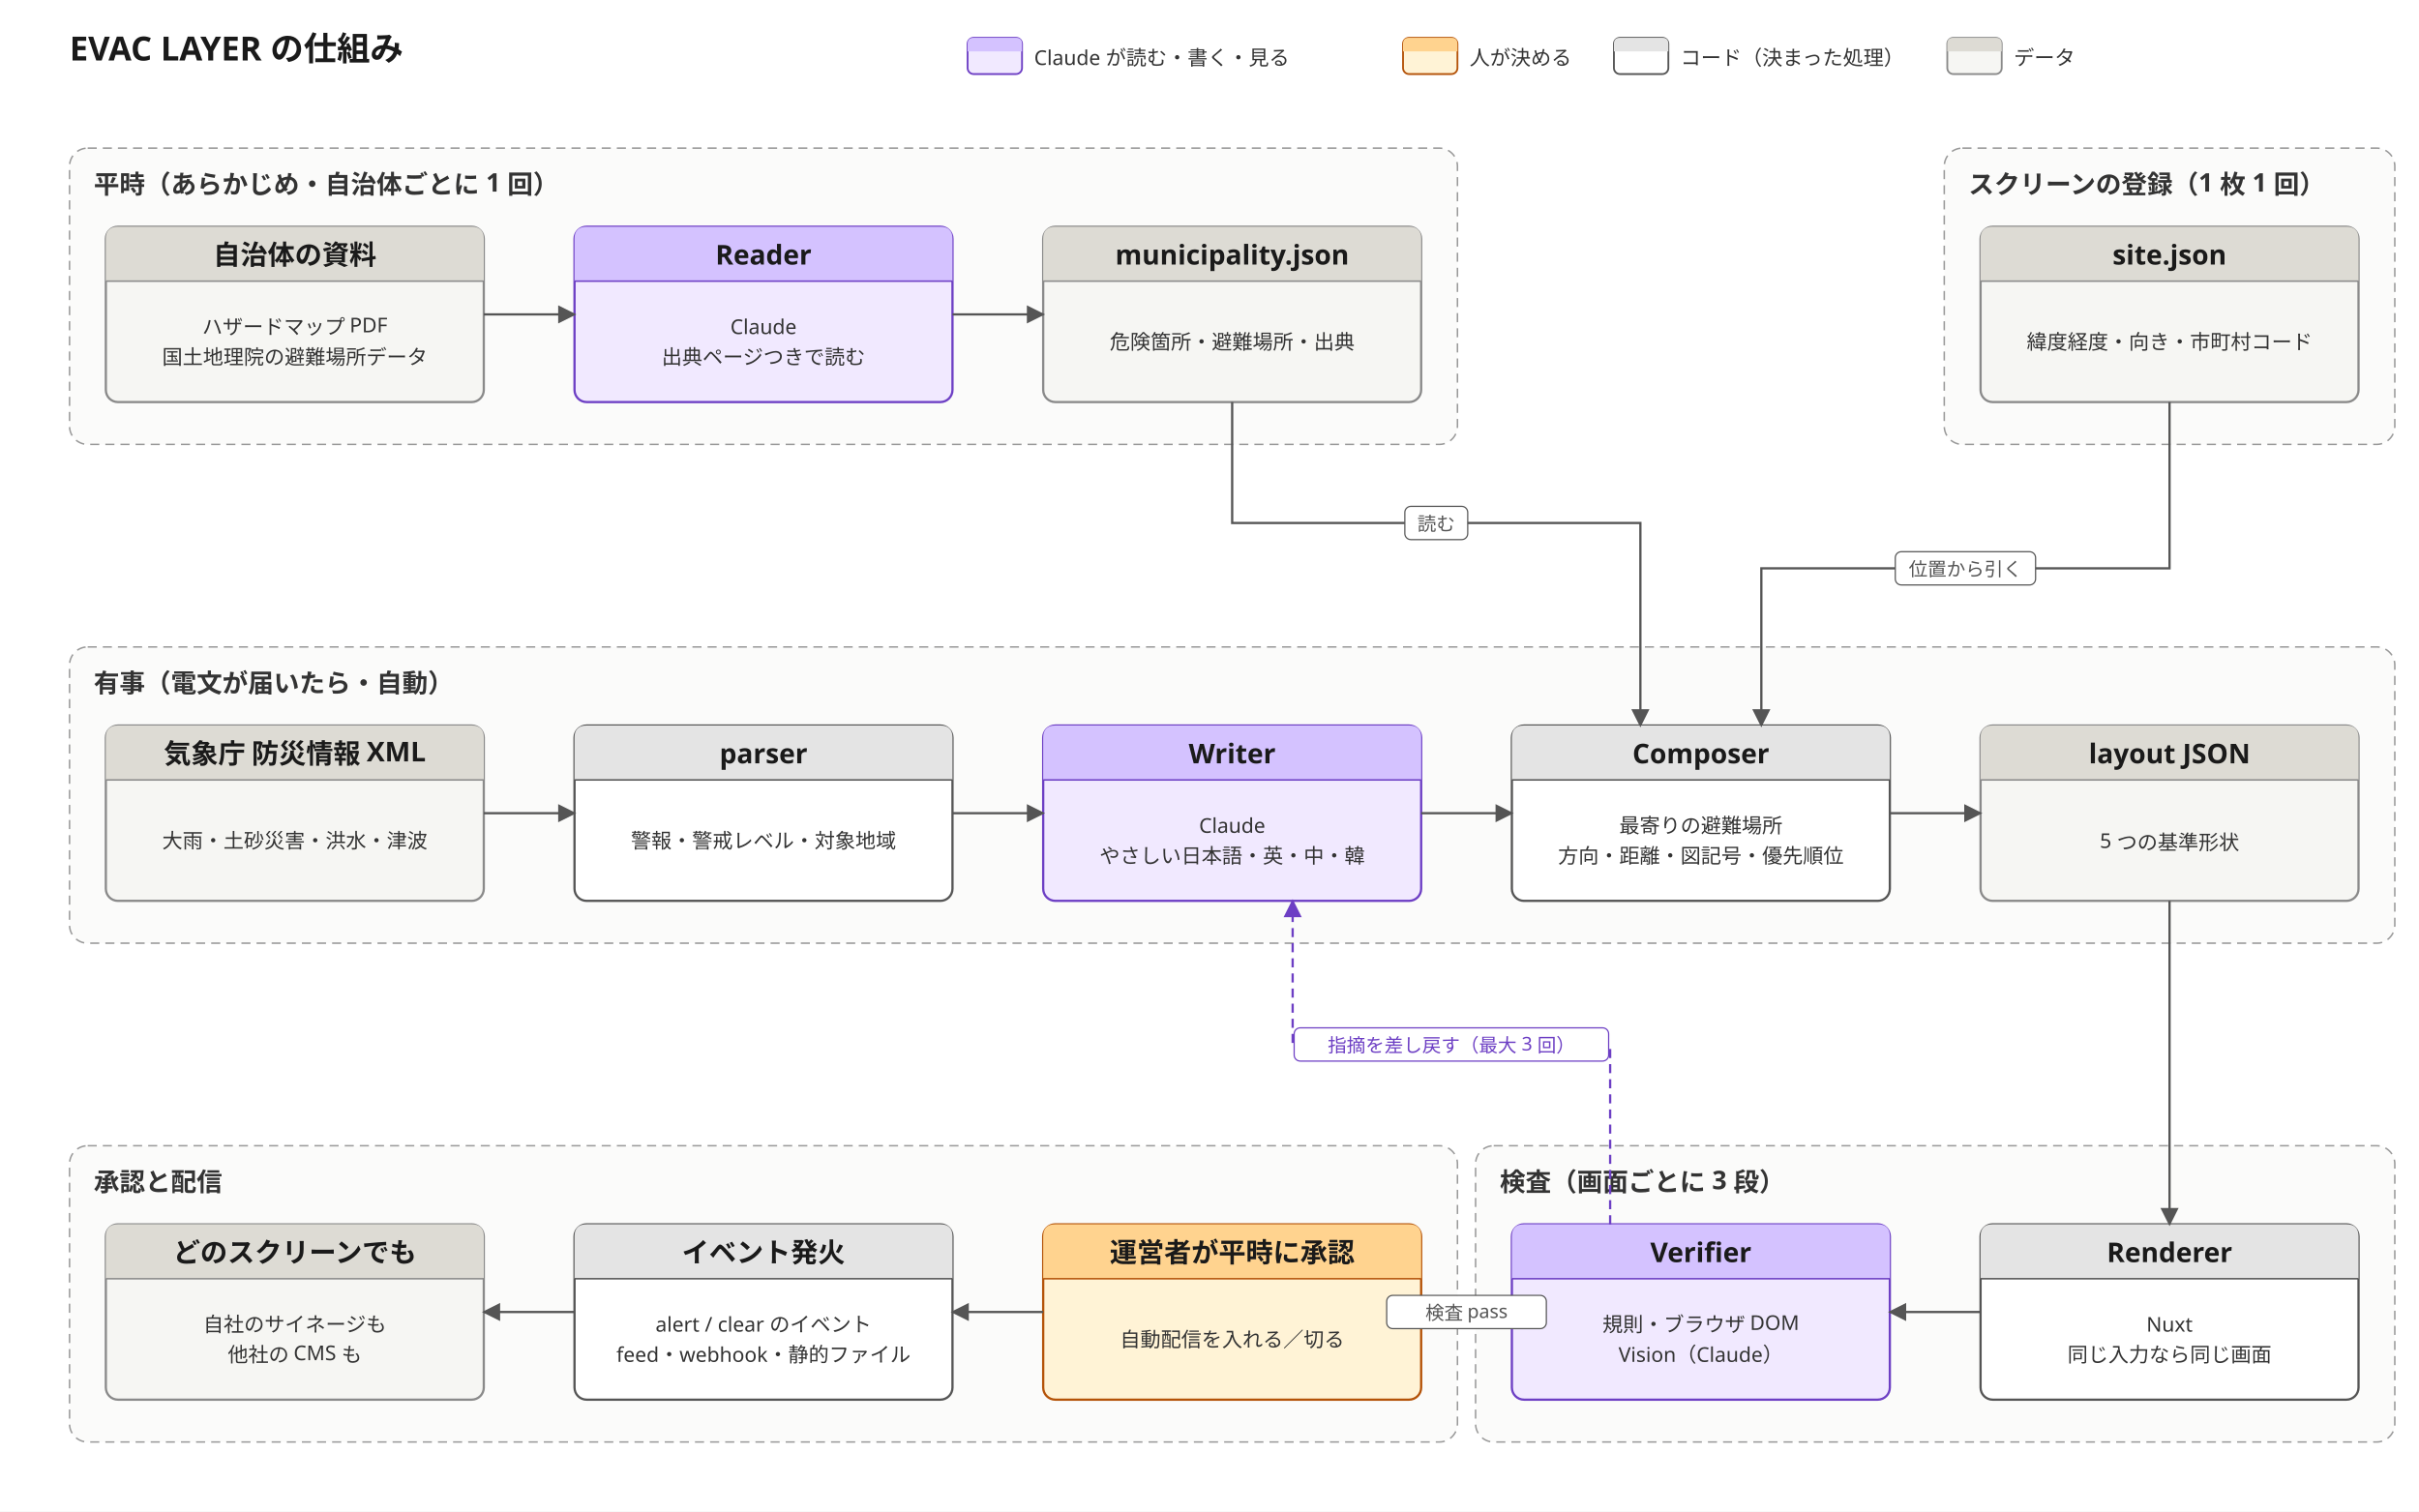
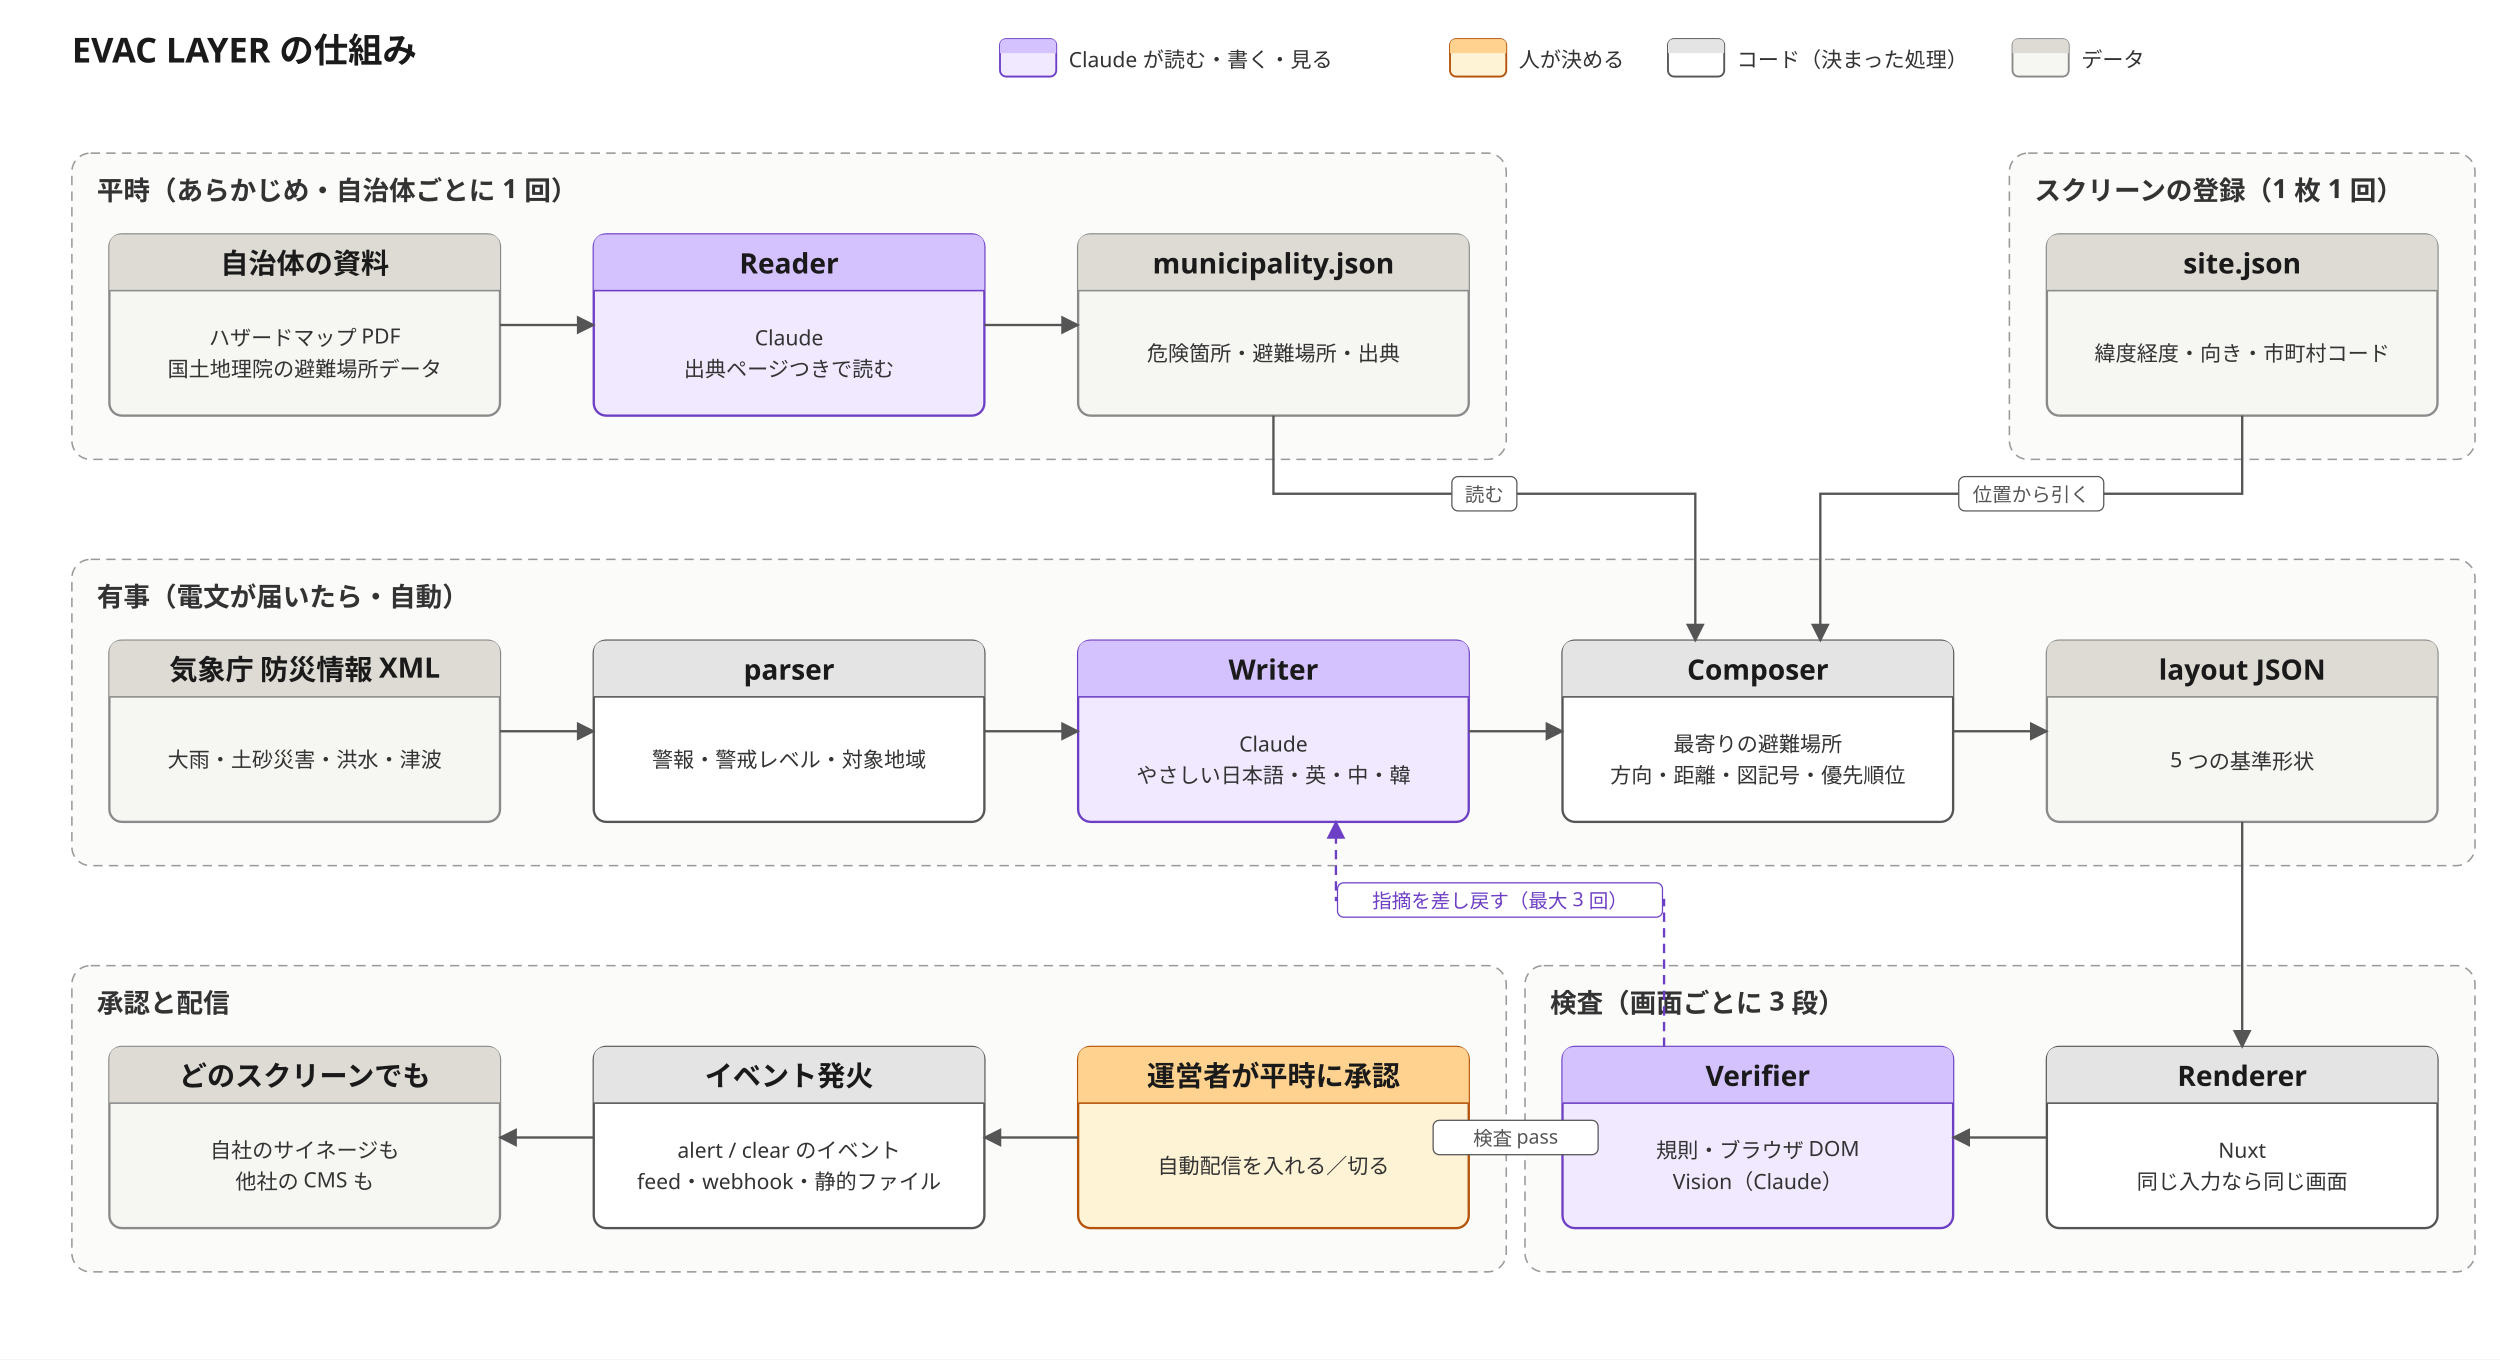
- <svg xmlns="http://www.w3.org/2000/svg" width="1600" height="1000" viewBox="0 0 1600 1000" font-family="'Noto Sans JP','Hiragino Sans','Yu Gothic',sans-serif">
+ <svg xmlns="http://www.w3.org/2000/svg" width="1600" height="870" viewBox="0 0 1600 870" font-family="'Noto Sans JP','Hiragino Sans','Yu Gothic',sans-serif">
  <defs>
    <marker id="ah" viewBox="0 0 10 10" refX="9" refY="5" markerWidth="8" markerHeight="8" orient="auto-start-reverse">
      <path d="M 0 0 L 10 5 L 0 10 z" fill="#555" />
    </marker>
    <marker id="ahp" viewBox="0 0 10 10" refX="9" refY="5" markerWidth="8" markerHeight="8" orient="auto-start-reverse">
      <path d="M 0 0 L 10 5 L 0 10 z" fill="#6d3fc4" />
    </marker>
  </defs>
-   <rect width="1600" height="1000" fill="#ffffff" />
+   <rect width="1600" height="870" fill="#ffffff" />
  <text x="46" y="40" font-size="22" font-weight="700" fill="#1a1a1a">EVAC LAYER の仕組み</text>
  <rect x="640" y="25" width="36" height="24" rx="4" fill="#f1e9ff" stroke="#6d3fc4" stroke-width="1.2" />
  <path d="M 644,25 H 672 Q 676,25 676,29 V 34 H 640 V 29 Q 640,25 644,25 Z" fill="#d4c2ff" />
  <text x="684" y="43" font-size="13.5" fill="#333">Claude が読む・書く・見る</text>
  <rect x="928.0" y="25" width="36" height="24" rx="4" fill="#fff3d6" stroke="#b45309" stroke-width="1.2" />
  <path d="M 932.0,25 H 960.0 Q 964.0,25 964.0,29 V 34 H 928.0 V 29 Q 928.0,25 932.0,25 Z" fill="#ffd38f" />
  <text x="972.0" y="43" font-size="13.5" fill="#333">人が決める</text>
  <rect x="1067.5" y="25" width="36" height="24" rx="4" fill="#ffffff" stroke="#555555" stroke-width="1.2" />
  <path d="M 1071.5,25 H 1099.5 Q 1103.5,25 1103.5,29 V 34 H 1067.5 V 29 Q 1067.5,25 1071.5,25 Z" fill="#e4e4e4" />
  <text x="1111.5" y="43" font-size="13.5" fill="#333">コード（決まった処理）</text>
  <rect x="1288.0" y="25" width="36" height="24" rx="4" fill="#f6f6f3" stroke="#8a8a8a" stroke-width="1.2" />
  <path d="M 1292.0,25 H 1320.0 Q 1324.0,25 1324.0,29 V 34 H 1288.0 V 29 Q 1288.0,25 1292.0,25 Z" fill="#dddbd4" />
  <text x="1332.0" y="43" font-size="13.5" fill="#333">データ</text>
  <rect x="46" y="98" width="918" height="196" rx="12" fill="#fbfbfa" stroke="#9a9a9a" stroke-width="1" stroke-dasharray="6 4" />
  <text x="62" y="128" font-size="17" font-weight="700" fill="#333">平時（あらかじめ・自治体ごとに 1 回）</text>
  <rect x="1286" y="98" width="298" height="196" rx="12" fill="#fbfbfa" stroke="#9a9a9a" stroke-width="1" stroke-dasharray="6 4" />
  <text x="1302" y="128" font-size="17" font-weight="700" fill="#333">スクリーンの登録（1 枚 1 回）</text>
-   <rect x="46" y="428" width="1538" height="196" rx="12" fill="#fbfbfa" stroke="#9a9a9a" stroke-width="1" stroke-dasharray="6 4" />
-   <text x="62" y="458" font-size="17" font-weight="700" fill="#333">有事（電文が届いたら・自動）</text>
-   <rect x="976" y="758" width="608" height="196" rx="12" fill="#fbfbfa" stroke="#9a9a9a" stroke-width="1" stroke-dasharray="6 4" />
-   <text x="992" y="788" font-size="17" font-weight="700" fill="#333">検査（画面ごとに 3 段）</text>
-   <rect x="46" y="758" width="918" height="196" rx="12" fill="#fbfbfa" stroke="#9a9a9a" stroke-width="1" stroke-dasharray="6 4" />
-   <text x="62" y="788" font-size="17" font-weight="700" fill="#333">承認と配信</text>
+   <rect x="46" y="358" width="1538" height="196" rx="12" fill="#fbfbfa" stroke="#9a9a9a" stroke-width="1" stroke-dasharray="6 4" />
+   <text x="62" y="388" font-size="17" font-weight="700" fill="#333">有事（電文が届いたら・自動）</text>
+   <rect x="976" y="618" width="608" height="196" rx="12" fill="#fbfbfa" stroke="#9a9a9a" stroke-width="1" stroke-dasharray="6 4" />
+   <text x="992" y="648" font-size="17" font-weight="700" fill="#333">検査（画面ごとに 3 段）</text>
+   <rect x="46" y="618" width="918" height="196" rx="12" fill="#fbfbfa" stroke="#9a9a9a" stroke-width="1" stroke-dasharray="6 4" />
+   <text x="62" y="648" font-size="17" font-weight="700" fill="#333">承認と配信</text>
  <rect x="70" y="150" width="250" height="116" rx="8" fill="#f6f6f3" stroke="#8a8a8a" stroke-width="1.5" />
  <path d="M 78,150 H 312 Q 320,150 320,158 V 186 H 70 V 158 Q 70,150 78,150 Z" fill="#dddbd4" />
  <line x1="70" y1="186" x2="320" y2="186" stroke="#8a8a8a" stroke-width="1" />
  <text x="195.0" y="175" text-anchor="middle" font-size="18" font-weight="700" fill="#1a1a1a">自治体の資料</text>
  <text x="195.0" y="221.0" text-anchor="middle" font-size="13.5" fill="#333">ハザードマップ PDF</text>
  <text x="195.0" y="241.0" text-anchor="middle" font-size="13.5" fill="#333">国土地理院の避難場所データ</text>
  <rect x="380" y="150" width="250" height="116" rx="8" fill="#f1e9ff" stroke="#6d3fc4" stroke-width="1.5" />
  <path d="M 388,150 H 622 Q 630,150 630,158 V 186 H 380 V 158 Q 380,150 388,150 Z" fill="#d4c2ff" />
  <line x1="380" y1="186" x2="630" y2="186" stroke="#6d3fc4" stroke-width="1" />
  <text x="505.0" y="175" text-anchor="middle" font-size="18" font-weight="700" fill="#1a1a1a">Reader</text>
  <text x="505.0" y="221.0" text-anchor="middle" font-size="13.5" fill="#333">Claude</text>
  <text x="505.0" y="241.0" text-anchor="middle" font-size="13.5" fill="#333">出典ページつきで読む</text>
  <rect x="690" y="150" width="250" height="116" rx="8" fill="#f6f6f3" stroke="#8a8a8a" stroke-width="1.5" />
  <path d="M 698,150 H 932 Q 940,150 940,158 V 186 H 690 V 158 Q 690,150 698,150 Z" fill="#dddbd4" />
  <line x1="690" y1="186" x2="940" y2="186" stroke="#8a8a8a" stroke-width="1" />
  <text x="815.0" y="175" text-anchor="middle" font-size="18" font-weight="700" fill="#1a1a1a">municipality.json</text>
  <text x="815.0" y="231.0" text-anchor="middle" font-size="13.5" fill="#333">危険箇所・避難場所・出典</text>
  <rect x="1310" y="150" width="250" height="116" rx="8" fill="#f6f6f3" stroke="#8a8a8a" stroke-width="1.5" />
  <path d="M 1318,150 H 1552 Q 1560,150 1560,158 V 186 H 1310 V 158 Q 1310,150 1318,150 Z" fill="#dddbd4" />
  <line x1="1310" y1="186" x2="1560" y2="186" stroke="#8a8a8a" stroke-width="1" />
  <text x="1435.0" y="175" text-anchor="middle" font-size="18" font-weight="700" fill="#1a1a1a">site.json</text>
  <text x="1435.0" y="231.0" text-anchor="middle" font-size="13.5" fill="#333">緯度経度・向き・市町村コード</text>
  <path d="M 320,208.0 L 380,208.0" fill="none" stroke="#555" stroke-width="1.5" marker-end="url(#ah)" />
  <path d="M 630,208.0 L 690,208.0" fill="none" stroke="#555" stroke-width="1.5" marker-end="url(#ah)" />
-   <rect x="70" y="480" width="250" height="116" rx="8" fill="#f6f6f3" stroke="#8a8a8a" stroke-width="1.5" />
-   <path d="M 78,480 H 312 Q 320,480 320,488 V 516 H 70 V 488 Q 70,480 78,480 Z" fill="#dddbd4" />
-   <line x1="70" y1="516" x2="320" y2="516" stroke="#8a8a8a" stroke-width="1" />
-   <text x="195.0" y="505" text-anchor="middle" font-size="18" font-weight="700" fill="#1a1a1a">気象庁 防災情報 XML</text>
-   <text x="195.0" y="561.0" text-anchor="middle" font-size="13.5" fill="#333">大雨・土砂災害・洪水・津波</text>
-   <rect x="380" y="480" width="250" height="116" rx="8" fill="#ffffff" stroke="#555555" stroke-width="1.5" />
-   <path d="M 388,480 H 622 Q 630,480 630,488 V 516 H 380 V 488 Q 380,480 388,480 Z" fill="#e4e4e4" />
-   <line x1="380" y1="516" x2="630" y2="516" stroke="#555555" stroke-width="1" />
-   <text x="505.0" y="505" text-anchor="middle" font-size="18" font-weight="700" fill="#1a1a1a">parser</text>
-   <text x="505.0" y="561.0" text-anchor="middle" font-size="13.5" fill="#333">警報・警戒レベル・対象地域</text>
-   <rect x="690" y="480" width="250" height="116" rx="8" fill="#f1e9ff" stroke="#6d3fc4" stroke-width="1.5" />
-   <path d="M 698,480 H 932 Q 940,480 940,488 V 516 H 690 V 488 Q 690,480 698,480 Z" fill="#d4c2ff" />
-   <line x1="690" y1="516" x2="940" y2="516" stroke="#6d3fc4" stroke-width="1" />
-   <text x="815.0" y="505" text-anchor="middle" font-size="18" font-weight="700" fill="#1a1a1a">Writer</text>
-   <text x="815.0" y="551.0" text-anchor="middle" font-size="13.5" fill="#333">Claude</text>
-   <text x="815.0" y="571.0" text-anchor="middle" font-size="13.5" fill="#333">やさしい日本語・英・中・韓</text>
-   <rect x="1000" y="480" width="250" height="116" rx="8" fill="#ffffff" stroke="#555555" stroke-width="1.5" />
-   <path d="M 1008,480 H 1242 Q 1250,480 1250,488 V 516 H 1000 V 488 Q 1000,480 1008,480 Z" fill="#e4e4e4" />
-   <line x1="1000" y1="516" x2="1250" y2="516" stroke="#555555" stroke-width="1" />
-   <text x="1125.0" y="505" text-anchor="middle" font-size="18" font-weight="700" fill="#1a1a1a">Composer</text>
-   <text x="1125.0" y="551.0" text-anchor="middle" font-size="13.5" fill="#333">最寄りの避難場所</text>
-   <text x="1125.0" y="571.0" text-anchor="middle" font-size="13.5" fill="#333">方向・距離・図記号・優先順位</text>
-   <rect x="1310" y="480" width="250" height="116" rx="8" fill="#f6f6f3" stroke="#8a8a8a" stroke-width="1.5" />
-   <path d="M 1318,480 H 1552 Q 1560,480 1560,488 V 516 H 1310 V 488 Q 1310,480 1318,480 Z" fill="#dddbd4" />
-   <line x1="1310" y1="516" x2="1560" y2="516" stroke="#8a8a8a" stroke-width="1" />
-   <text x="1435.0" y="505" text-anchor="middle" font-size="18" font-weight="700" fill="#1a1a1a">layout JSON</text>
-   <text x="1435.0" y="561.0" text-anchor="middle" font-size="13.5" fill="#333">5 つの基準形状</text>
-   <path d="M 320,538.0 L 380,538.0" fill="none" stroke="#555" stroke-width="1.5" marker-end="url(#ah)" />
-   <path d="M 630,538.0 L 690,538.0" fill="none" stroke="#555" stroke-width="1.5" marker-end="url(#ah)" />
-   <path d="M 940,538.0 L 1000,538.0" fill="none" stroke="#555" stroke-width="1.5" marker-end="url(#ah)" />
-   <path d="M 1250,538.0 L 1310,538.0" fill="none" stroke="#555" stroke-width="1.5" marker-end="url(#ah)" />
-   <rect x="1310" y="810" width="250" height="116" rx="8" fill="#ffffff" stroke="#555555" stroke-width="1.5" />
-   <path d="M 1318,810 H 1552 Q 1560,810 1560,818 V 846 H 1310 V 818 Q 1310,810 1318,810 Z" fill="#e4e4e4" />
-   <line x1="1310" y1="846" x2="1560" y2="846" stroke="#555555" stroke-width="1" />
-   <text x="1435.0" y="835" text-anchor="middle" font-size="18" font-weight="700" fill="#1a1a1a">Renderer</text>
-   <text x="1435.0" y="881.0" text-anchor="middle" font-size="13.5" fill="#333">Nuxt</text>
-   <text x="1435.0" y="901.0" text-anchor="middle" font-size="13.5" fill="#333">同じ入力なら同じ画面</text>
-   <rect x="1000" y="810" width="250" height="116" rx="8" fill="#f1e9ff" stroke="#6d3fc4" stroke-width="1.5" />
-   <path d="M 1008,810 H 1242 Q 1250,810 1250,818 V 846 H 1000 V 818 Q 1000,810 1008,810 Z" fill="#d4c2ff" />
-   <line x1="1000" y1="846" x2="1250" y2="846" stroke="#6d3fc4" stroke-width="1" />
-   <text x="1125.0" y="835" text-anchor="middle" font-size="18" font-weight="700" fill="#1a1a1a">Verifier</text>
-   <text x="1125.0" y="881.0" text-anchor="middle" font-size="13.5" fill="#333">規則・ブラウザ DOM</text>
-   <text x="1125.0" y="901.0" text-anchor="middle" font-size="13.5" fill="#333">Vision（Claude）</text>
-   <rect x="690" y="810" width="250" height="116" rx="8" fill="#fff3d6" stroke="#b45309" stroke-width="1.5" />
-   <path d="M 698,810 H 932 Q 940,810 940,818 V 846 H 690 V 818 Q 690,810 698,810 Z" fill="#ffd38f" />
-   <line x1="690" y1="846" x2="940" y2="846" stroke="#b45309" stroke-width="1" />
-   <text x="815.0" y="835" text-anchor="middle" font-size="18" font-weight="700" fill="#1a1a1a">運営者が平時に承認</text>
-   <text x="815.0" y="891.0" text-anchor="middle" font-size="13.5" fill="#333">自動配信を入れる／切る</text>
-   <rect x="380" y="810" width="250" height="116" rx="8" fill="#ffffff" stroke="#555555" stroke-width="1.5" />
-   <path d="M 388,810 H 622 Q 630,810 630,818 V 846 H 380 V 818 Q 380,810 388,810 Z" fill="#e4e4e4" />
-   <line x1="380" y1="846" x2="630" y2="846" stroke="#555555" stroke-width="1" />
-   <text x="505.0" y="835" text-anchor="middle" font-size="18" font-weight="700" fill="#1a1a1a">イベント発火</text>
-   <text x="505.0" y="881.0" text-anchor="middle" font-size="13.5" fill="#333">alert / clear のイベント</text>
-   <text x="505.0" y="901.0" text-anchor="middle" font-size="13.5" fill="#333">feed・webhook・静的ファイル</text>
-   <rect x="70" y="810" width="250" height="116" rx="8" fill="#f6f6f3" stroke="#8a8a8a" stroke-width="1.5" />
-   <path d="M 78,810 H 312 Q 320,810 320,818 V 846 H 70 V 818 Q 70,810 78,810 Z" fill="#dddbd4" />
-   <line x1="70" y1="846" x2="320" y2="846" stroke="#8a8a8a" stroke-width="1" />
-   <text x="195.0" y="835" text-anchor="middle" font-size="18" font-weight="700" fill="#1a1a1a">どのスクリーンでも</text>
-   <text x="195.0" y="881.0" text-anchor="middle" font-size="13.5" fill="#333">自社のサイネージも</text>
-   <text x="195.0" y="901.0" text-anchor="middle" font-size="13.5" fill="#333">他社の CMS も</text>
-   <path d="M 1310,868.0 L 1250,868.0" fill="none" stroke="#555" stroke-width="1.5" marker-end="url(#ah)" />
-   <path d="M 1000,868.0 L 940,868.0" fill="none" stroke="#555" stroke-width="1.5" marker-end="url(#ah)" />
-   <rect x="917.2" y="857.0" width="105.6" height="22" rx="4" fill="#ffffff" stroke="#555" stroke-width="0.8" />
-   <text x="970.0" y="873.0" text-anchor="middle" font-size="12.5" fill="#555">検査 pass</text>
-   <path d="M 690,868.0 L 630,868.0" fill="none" stroke="#555" stroke-width="1.5" marker-end="url(#ah)" />
-   <path d="M 380,868.0 L 320,868.0" fill="none" stroke="#555" stroke-width="1.5" marker-end="url(#ah)" />
-   <path d="M 815.0,266 L 815.0,346 L 1085.0,346 L 1085.0,480" fill="none" stroke="#555" stroke-width="1.5" marker-end="url(#ah)" />
-   <rect x="929.2" y="335" width="41.6" height="22" rx="4" fill="#ffffff" stroke="#555" stroke-width="0.8" />
-   <text x="950.0" y="351" text-anchor="middle" font-size="12.5" fill="#555">読む</text>
-   <path d="M 1435.0,266 L 1435.0,376 L 1165.0,376 L 1165.0,480" fill="none" stroke="#555" stroke-width="1.5" marker-end="url(#ah)" />
-   <rect x="1253.6" y="365" width="92.8" height="22" rx="4" fill="#ffffff" stroke="#555" stroke-width="0.8" />
-   <text x="1300.0" y="381" text-anchor="middle" font-size="12.5" fill="#555">位置から引く</text>
-   <path d="M 1435.0,596 L 1435.0,810" fill="none" stroke="#555" stroke-width="1.5" marker-end="url(#ah)" />
-   <path d="M 1065.0,810 L 1065.0,691 L 855.0,691 L 855.0,596" fill="none" stroke="#6d3fc4" stroke-width="1.5" stroke-dasharray="6 4" marker-end="url(#ahp)" />
-   <rect x="856.0" y="680" width="208.0" height="22" rx="4" fill="#ffffff" stroke="#6d3fc4" stroke-width="0.8" />
-   <text x="960.0" y="696" text-anchor="middle" font-size="12.5" fill="#6d3fc4">指摘を差し戻す（最大 3 回）</text>
+   <rect x="70" y="410" width="250" height="116" rx="8" fill="#f6f6f3" stroke="#8a8a8a" stroke-width="1.5" />
+   <path d="M 78,410 H 312 Q 320,410 320,418 V 446 H 70 V 418 Q 70,410 78,410 Z" fill="#dddbd4" />
+   <line x1="70" y1="446" x2="320" y2="446" stroke="#8a8a8a" stroke-width="1" />
+   <text x="195.0" y="435" text-anchor="middle" font-size="18" font-weight="700" fill="#1a1a1a">気象庁 防災情報 XML</text>
+   <text x="195.0" y="491.0" text-anchor="middle" font-size="13.5" fill="#333">大雨・土砂災害・洪水・津波</text>
+   <rect x="380" y="410" width="250" height="116" rx="8" fill="#ffffff" stroke="#555555" stroke-width="1.5" />
+   <path d="M 388,410 H 622 Q 630,410 630,418 V 446 H 380 V 418 Q 380,410 388,410 Z" fill="#e4e4e4" />
+   <line x1="380" y1="446" x2="630" y2="446" stroke="#555555" stroke-width="1" />
+   <text x="505.0" y="435" text-anchor="middle" font-size="18" font-weight="700" fill="#1a1a1a">parser</text>
+   <text x="505.0" y="491.0" text-anchor="middle" font-size="13.5" fill="#333">警報・警戒レベル・対象地域</text>
+   <rect x="690" y="410" width="250" height="116" rx="8" fill="#f1e9ff" stroke="#6d3fc4" stroke-width="1.5" />
+   <path d="M 698,410 H 932 Q 940,410 940,418 V 446 H 690 V 418 Q 690,410 698,410 Z" fill="#d4c2ff" />
+   <line x1="690" y1="446" x2="940" y2="446" stroke="#6d3fc4" stroke-width="1" />
+   <text x="815.0" y="435" text-anchor="middle" font-size="18" font-weight="700" fill="#1a1a1a">Writer</text>
+   <text x="815.0" y="481.0" text-anchor="middle" font-size="13.5" fill="#333">Claude</text>
+   <text x="815.0" y="501.0" text-anchor="middle" font-size="13.5" fill="#333">やさしい日本語・英・中・韓</text>
+   <rect x="1000" y="410" width="250" height="116" rx="8" fill="#ffffff" stroke="#555555" stroke-width="1.5" />
+   <path d="M 1008,410 H 1242 Q 1250,410 1250,418 V 446 H 1000 V 418 Q 1000,410 1008,410 Z" fill="#e4e4e4" />
+   <line x1="1000" y1="446" x2="1250" y2="446" stroke="#555555" stroke-width="1" />
+   <text x="1125.0" y="435" text-anchor="middle" font-size="18" font-weight="700" fill="#1a1a1a">Composer</text>
+   <text x="1125.0" y="481.0" text-anchor="middle" font-size="13.5" fill="#333">最寄りの避難場所</text>
+   <text x="1125.0" y="501.0" text-anchor="middle" font-size="13.5" fill="#333">方向・距離・図記号・優先順位</text>
+   <rect x="1310" y="410" width="250" height="116" rx="8" fill="#f6f6f3" stroke="#8a8a8a" stroke-width="1.5" />
+   <path d="M 1318,410 H 1552 Q 1560,410 1560,418 V 446 H 1310 V 418 Q 1310,410 1318,410 Z" fill="#dddbd4" />
+   <line x1="1310" y1="446" x2="1560" y2="446" stroke="#8a8a8a" stroke-width="1" />
+   <text x="1435.0" y="435" text-anchor="middle" font-size="18" font-weight="700" fill="#1a1a1a">layout JSON</text>
+   <text x="1435.0" y="491.0" text-anchor="middle" font-size="13.5" fill="#333">5 つの基準形状</text>
+   <path d="M 320,468.0 L 380,468.0" fill="none" stroke="#555" stroke-width="1.5" marker-end="url(#ah)" />
+   <path d="M 630,468.0 L 690,468.0" fill="none" stroke="#555" stroke-width="1.5" marker-end="url(#ah)" />
+   <path d="M 940,468.0 L 1000,468.0" fill="none" stroke="#555" stroke-width="1.5" marker-end="url(#ah)" />
+   <path d="M 1250,468.0 L 1310,468.0" fill="none" stroke="#555" stroke-width="1.5" marker-end="url(#ah)" />
+   <rect x="1310" y="670" width="250" height="116" rx="8" fill="#ffffff" stroke="#555555" stroke-width="1.5" />
+   <path d="M 1318,670 H 1552 Q 1560,670 1560,678 V 706 H 1310 V 678 Q 1310,670 1318,670 Z" fill="#e4e4e4" />
+   <line x1="1310" y1="706" x2="1560" y2="706" stroke="#555555" stroke-width="1" />
+   <text x="1435.0" y="695" text-anchor="middle" font-size="18" font-weight="700" fill="#1a1a1a">Renderer</text>
+   <text x="1435.0" y="741.0" text-anchor="middle" font-size="13.5" fill="#333">Nuxt</text>
+   <text x="1435.0" y="761.0" text-anchor="middle" font-size="13.5" fill="#333">同じ入力なら同じ画面</text>
+   <rect x="1000" y="670" width="250" height="116" rx="8" fill="#f1e9ff" stroke="#6d3fc4" stroke-width="1.5" />
+   <path d="M 1008,670 H 1242 Q 1250,670 1250,678 V 706 H 1000 V 678 Q 1000,670 1008,670 Z" fill="#d4c2ff" />
+   <line x1="1000" y1="706" x2="1250" y2="706" stroke="#6d3fc4" stroke-width="1" />
+   <text x="1125.0" y="695" text-anchor="middle" font-size="18" font-weight="700" fill="#1a1a1a">Verifier</text>
+   <text x="1125.0" y="741.0" text-anchor="middle" font-size="13.5" fill="#333">規則・ブラウザ DOM</text>
+   <text x="1125.0" y="761.0" text-anchor="middle" font-size="13.5" fill="#333">Vision（Claude）</text>
+   <rect x="690" y="670" width="250" height="116" rx="8" fill="#fff3d6" stroke="#b45309" stroke-width="1.5" />
+   <path d="M 698,670 H 932 Q 940,670 940,678 V 706 H 690 V 678 Q 690,670 698,670 Z" fill="#ffd38f" />
+   <line x1="690" y1="706" x2="940" y2="706" stroke="#b45309" stroke-width="1" />
+   <text x="815.0" y="695" text-anchor="middle" font-size="18" font-weight="700" fill="#1a1a1a">運営者が平時に承認</text>
+   <text x="815.0" y="751.0" text-anchor="middle" font-size="13.5" fill="#333">自動配信を入れる／切る</text>
+   <rect x="380" y="670" width="250" height="116" rx="8" fill="#ffffff" stroke="#555555" stroke-width="1.5" />
+   <path d="M 388,670 H 622 Q 630,670 630,678 V 706 H 380 V 678 Q 380,670 388,670 Z" fill="#e4e4e4" />
+   <line x1="380" y1="706" x2="630" y2="706" stroke="#555555" stroke-width="1" />
+   <text x="505.0" y="695" text-anchor="middle" font-size="18" font-weight="700" fill="#1a1a1a">イベント発火</text>
+   <text x="505.0" y="741.0" text-anchor="middle" font-size="13.5" fill="#333">alert / clear のイベント</text>
+   <text x="505.0" y="761.0" text-anchor="middle" font-size="13.5" fill="#333">feed・webhook・静的ファイル</text>
+   <rect x="70" y="670" width="250" height="116" rx="8" fill="#f6f6f3" stroke="#8a8a8a" stroke-width="1.5" />
+   <path d="M 78,670 H 312 Q 320,670 320,678 V 706 H 70 V 678 Q 70,670 78,670 Z" fill="#dddbd4" />
+   <line x1="70" y1="706" x2="320" y2="706" stroke="#8a8a8a" stroke-width="1" />
+   <text x="195.0" y="695" text-anchor="middle" font-size="18" font-weight="700" fill="#1a1a1a">どのスクリーンでも</text>
+   <text x="195.0" y="741.0" text-anchor="middle" font-size="13.5" fill="#333">自社のサイネージも</text>
+   <text x="195.0" y="761.0" text-anchor="middle" font-size="13.5" fill="#333">他社の CMS も</text>
+   <path d="M 1310,728.0 L 1250,728.0" fill="none" stroke="#555" stroke-width="1.5" marker-end="url(#ah)" />
+   <path d="M 1000,728.0 L 940,728.0" fill="none" stroke="#555" stroke-width="1.5" marker-end="url(#ah)" />
+   <rect x="917.2" y="717.0" width="105.6" height="22" rx="4" fill="#ffffff" stroke="#555" stroke-width="0.8" />
+   <text x="970.0" y="733.0" text-anchor="middle" font-size="12.5" fill="#555">検査 pass</text>
+   <path d="M 690,728.0 L 630,728.0" fill="none" stroke="#555" stroke-width="1.5" marker-end="url(#ah)" />
+   <path d="M 380,728.0 L 320,728.0" fill="none" stroke="#555" stroke-width="1.5" marker-end="url(#ah)" />
+   <path d="M 815.0,266 L 815.0,316 L 1085.0,316 L 1085.0,410" fill="none" stroke="#555" stroke-width="1.5" marker-end="url(#ah)" />
+   <rect x="929.2" y="305" width="41.6" height="22" rx="4" fill="#ffffff" stroke="#555" stroke-width="0.8" />
+   <text x="950.0" y="321" text-anchor="middle" font-size="12.5" fill="#555">読む</text>
+   <path d="M 1435.0,266 L 1435.0,316 L 1165.0,316 L 1165.0,410" fill="none" stroke="#555" stroke-width="1.5" marker-end="url(#ah)" />
+   <rect x="1253.6" y="305" width="92.8" height="22" rx="4" fill="#ffffff" stroke="#555" stroke-width="0.8" />
+   <text x="1300.0" y="321" text-anchor="middle" font-size="12.5" fill="#555">位置から引く</text>
+   <path d="M 1435.0,526 L 1435.0,670" fill="none" stroke="#555" stroke-width="1.5" marker-end="url(#ah)" />
+   <path d="M 1065.0,670 L 1065.0,576 L 855.0,576 L 855.0,526" fill="none" stroke="#6d3fc4" stroke-width="1.5" stroke-dasharray="6 4" marker-end="url(#ahp)" />
+   <rect x="856.0" y="565" width="208.0" height="22" rx="4" fill="#ffffff" stroke="#6d3fc4" stroke-width="0.8" />
+   <text x="960.0" y="581" text-anchor="middle" font-size="12.5" fill="#6d3fc4">指摘を差し戻す（最大 3 回）</text>
</svg>
